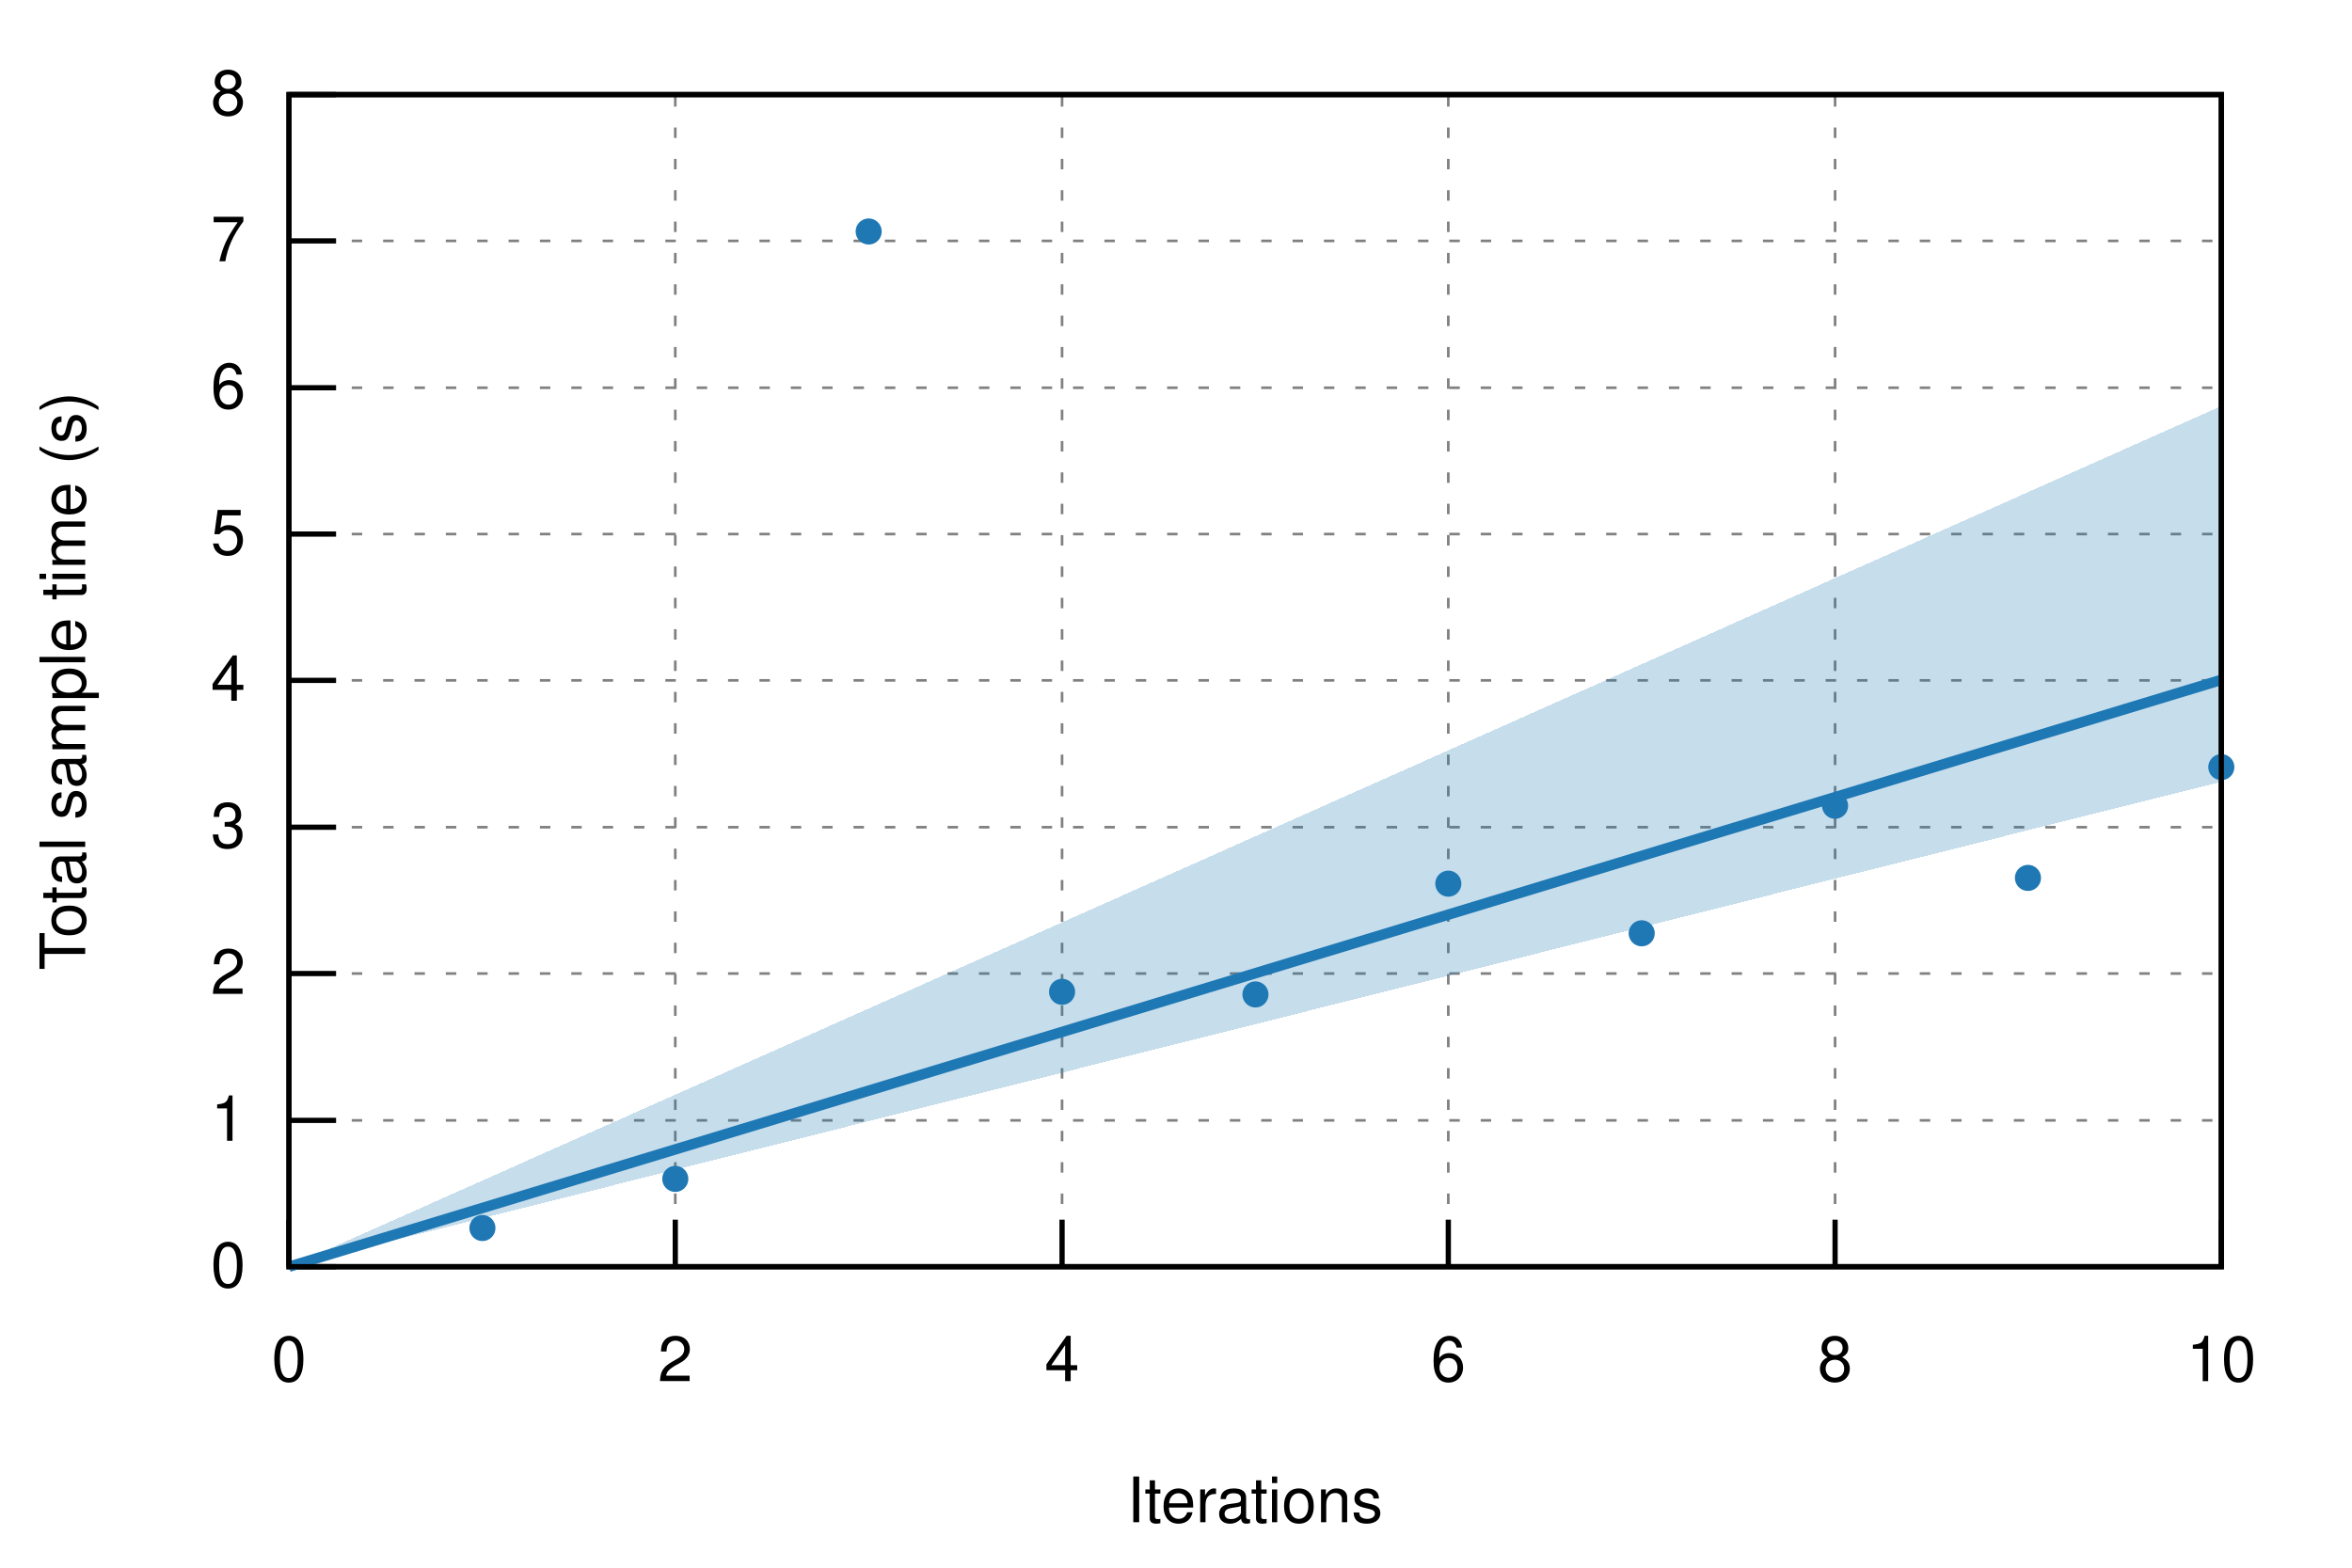
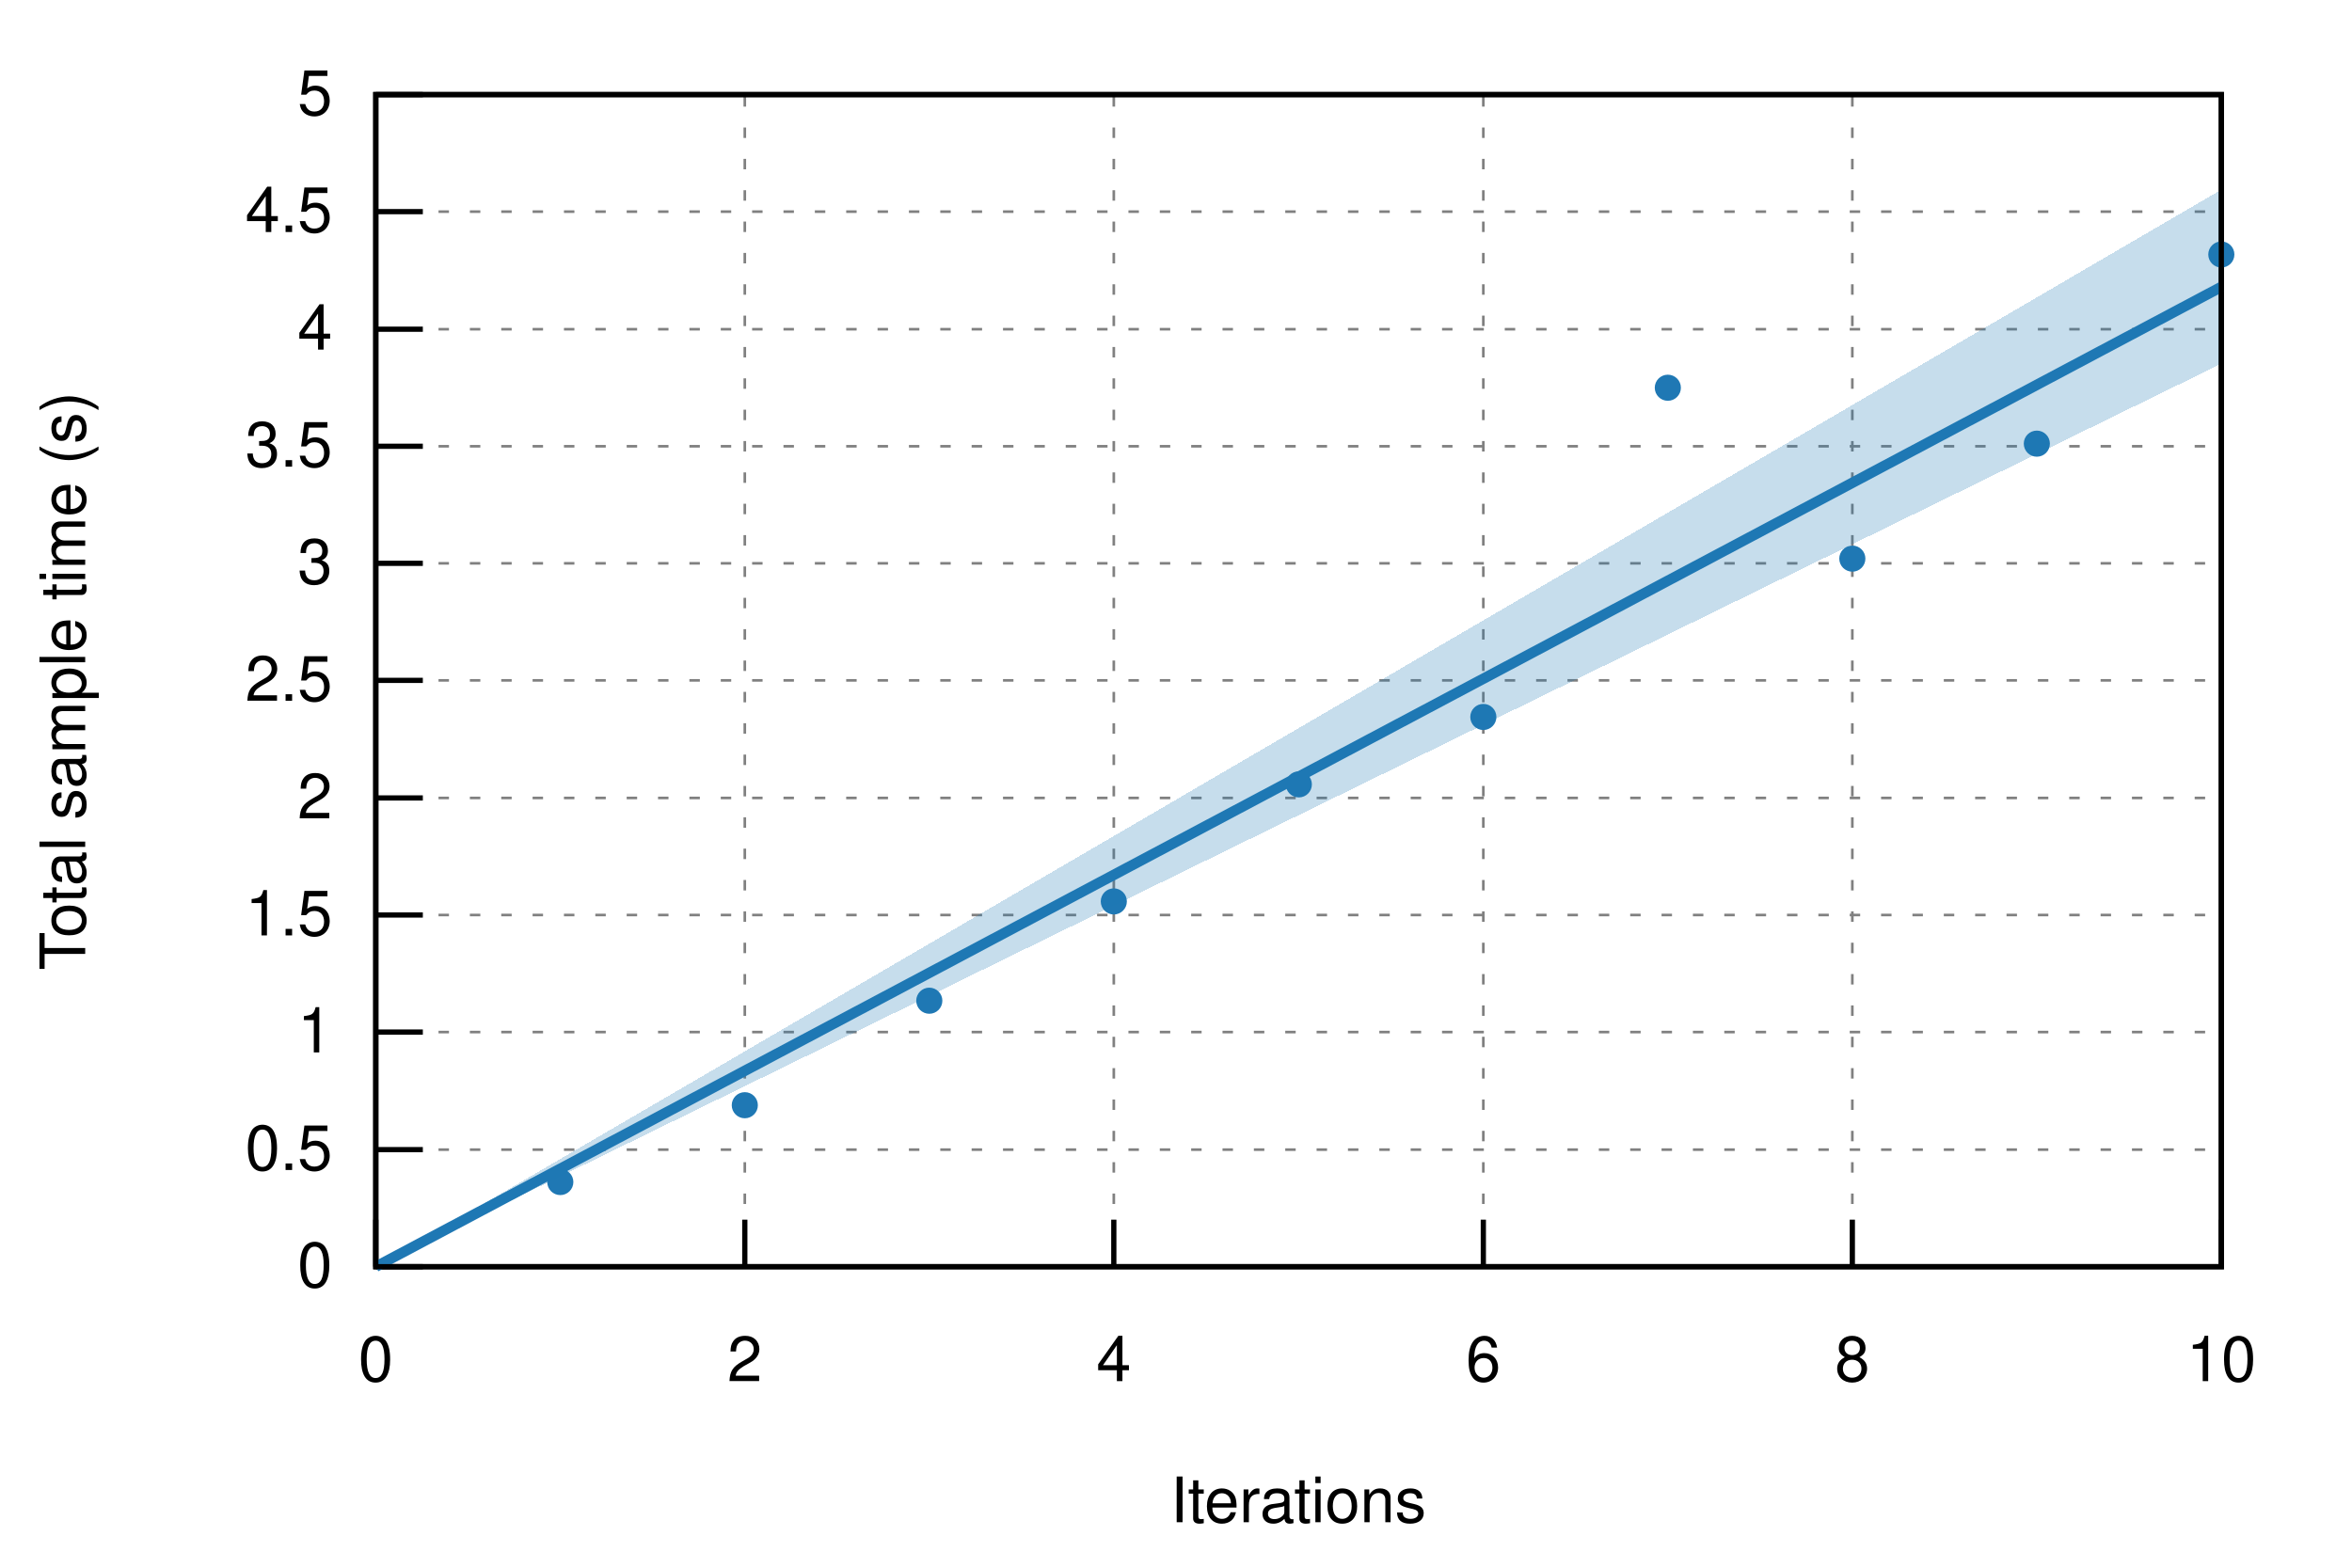
<svg xmlns="http://www.w3.org/2000/svg" xmlns:xlink="http://www.w3.org/1999/xlink" viewBox="0 0 450 300">
  <g id="gnuplot_canvas">
    <rect x="0" y="0" width="450" height="300" fill="none" />
    <defs>
      <circle id="gpDot" r="0.5" stroke-width="0.5" stroke="currentColor" />
      <path id="gpPt0" stroke-width="0.222" stroke="currentColor" d="M-1,0 h2 M0,-1 v2" />
      <path id="gpPt1" stroke-width="0.222" stroke="currentColor" d="M-1,-1 L1,1 M1,-1 L-1,1" />
      <path id="gpPt2" stroke-width="0.222" stroke="currentColor" d="M-1,0 L1,0 M0,-1 L0,1 M-1,-1 L1,1 M-1,1 L1,-1" />
      <rect id="gpPt3" stroke-width="0.222" stroke="currentColor" x="-1" y="-1" width="2" height="2" />
      <rect id="gpPt4" stroke-width="0.222" stroke="currentColor" fill="currentColor" x="-1" y="-1" width="2" height="2" />
      <circle id="gpPt5" stroke-width="0.222" stroke="currentColor" cx="0" cy="0" r="1" />
      <use xlink:href="#gpPt5" id="gpPt6" fill="currentColor" stroke="none" />
      <path id="gpPt7" stroke-width="0.222" stroke="currentColor" d="M0,-1.33 L-1.33,0.67 L1.33,0.67 z" />
      <use xlink:href="#gpPt7" id="gpPt8" fill="currentColor" stroke="none" />
      <use xlink:href="#gpPt7" id="gpPt9" stroke="currentColor" transform="rotate(180)" />
      <use xlink:href="#gpPt9" id="gpPt10" fill="currentColor" stroke="none" />
      <use xlink:href="#gpPt3" id="gpPt11" stroke="currentColor" transform="rotate(45)" />
      <use xlink:href="#gpPt11" id="gpPt12" fill="currentColor" stroke="none" />
      <path id="gpPt13" stroke-width="0.222" stroke="currentColor" d="M0,1.330 L1.265,0.411 L0.782,-1.067 L-0.782,-1.076 L-1.265,0.411 z" />
      <use xlink:href="#gpPt13" id="gpPt14" fill="currentColor" stroke="none" />
      <filter id="textbox" filterUnits="objectBoundingBox" x="0" y="0" height="1" width="1">
        <feFlood flood-color="white" flood-opacity="1" result="bgnd" />
        <feComposite in="SourceGraphic" in2="bgnd" operator="atop" />
      </filter>
      <filter id="greybox" filterUnits="objectBoundingBox" x="0" y="0" height="1" width="1">
        <feFlood flood-color="lightgrey" flood-opacity="1" result="grey" />
        <feComposite in="SourceGraphic" in2="grey" operator="atop" />
      </filter>
    </defs>
    <g fill="none" color="white" stroke="currentColor" stroke-width="1.00" stroke-linecap="butt" stroke-linejoin="miter">
</g>
    <g fill="none" color="black" stroke="currentColor" stroke-width="1.00" stroke-linecap="butt" stroke-linejoin="miter">
</g>
    <g fill="none" color="black" stroke="black" stroke-width="0.50" stroke-linecap="butt" stroke-linejoin="miter">
</g>
    <g fill="none" color="gray" stroke="currentColor" stroke-width="0.50" stroke-linecap="butt" stroke-linejoin="miter">
-       <path stroke="gray" stroke-dasharray="2,4" class="gridline" d="M55.3,242.4 L425.0,242.4  " />
-     </g>
-     <g fill="none" color="gray" stroke="gray" stroke-width="1.00" stroke-linecap="butt" stroke-linejoin="miter">
- </g>
-     <g fill="none" color="black" stroke="currentColor" stroke-width="1.00" stroke-linecap="butt" stroke-linejoin="miter">
-       <path stroke="black" d="M55.3,242.4 L64.3,242.4  " />
-       <g transform="translate(47.0,246.3)" stroke="none" fill="black" font-family="Helvetica" font-size="12.00" text-anchor="end">
+       <path stroke="gray" stroke-dasharray="2,4" class="gridline" d="M71.9,242.4 L425.0,242.4  " />
+     </g>
+     <g fill="none" color="gray" stroke="gray" stroke-width="1.00" stroke-linecap="butt" stroke-linejoin="miter">
+ </g>
+     <g fill="none" color="black" stroke="currentColor" stroke-width="1.00" stroke-linecap="butt" stroke-linejoin="miter">
+       <path stroke="black" d="M71.9,242.4 L80.9,242.4  " />
+       <g transform="translate(63.6,246.3)" stroke="none" fill="black" font-family="Helvetica" font-size="12.00" text-anchor="end">
        <text>
          <tspan font-family="Helvetica"> 0</tspan>
        </text>
      </g>
    </g>
    <g fill="none" color="black" stroke="currentColor" stroke-width="1.00" stroke-linecap="butt" stroke-linejoin="miter">
</g>
    <g fill="none" color="black" stroke="black" stroke-width="0.50" stroke-linecap="butt" stroke-linejoin="miter">
</g>
    <g fill="none" color="gray" stroke="currentColor" stroke-width="0.50" stroke-linecap="butt" stroke-linejoin="miter">
-       <path stroke="gray" stroke-dasharray="2,4" class="gridline" d="M55.3,214.4 L425.0,214.4  " />
-     </g>
-     <g fill="none" color="gray" stroke="gray" stroke-width="1.00" stroke-linecap="butt" stroke-linejoin="miter">
- </g>
-     <g fill="none" color="black" stroke="currentColor" stroke-width="1.00" stroke-linecap="butt" stroke-linejoin="miter">
-       <path stroke="black" d="M55.3,214.4 L64.3,214.4  " />
-       <g transform="translate(47.0,218.3)" stroke="none" fill="black" font-family="Helvetica" font-size="12.00" text-anchor="end">
+       <path stroke="gray" stroke-dasharray="2,4" class="gridline" d="M71.9,220.0 L425.0,220.0  " />
+     </g>
+     <g fill="none" color="gray" stroke="gray" stroke-width="1.00" stroke-linecap="butt" stroke-linejoin="miter">
+ </g>
+     <g fill="none" color="black" stroke="currentColor" stroke-width="1.00" stroke-linecap="butt" stroke-linejoin="miter">
+       <path stroke="black" d="M71.9,220.0 L80.9,220.0  " />
+       <g transform="translate(63.6,223.9)" stroke="none" fill="black" font-family="Helvetica" font-size="12.00" text-anchor="end">
+         <text>
+           <tspan font-family="Helvetica"> 0.5</tspan>
+         </text>
+       </g>
+     </g>
+     <g fill="none" color="black" stroke="currentColor" stroke-width="1.00" stroke-linecap="butt" stroke-linejoin="miter">
+ </g>
+     <g fill="none" color="black" stroke="black" stroke-width="0.50" stroke-linecap="butt" stroke-linejoin="miter">
+ </g>
+     <g fill="none" color="gray" stroke="currentColor" stroke-width="0.50" stroke-linecap="butt" stroke-linejoin="miter">
+       <path stroke="gray" stroke-dasharray="2,4" class="gridline" d="M71.9,197.5 L425.0,197.5  " />
+     </g>
+     <g fill="none" color="gray" stroke="gray" stroke-width="1.00" stroke-linecap="butt" stroke-linejoin="miter">
+ </g>
+     <g fill="none" color="black" stroke="currentColor" stroke-width="1.00" stroke-linecap="butt" stroke-linejoin="miter">
+       <path stroke="black" d="M71.9,197.5 L80.9,197.5  " />
+       <g transform="translate(63.6,201.4)" stroke="none" fill="black" font-family="Helvetica" font-size="12.00" text-anchor="end">
        <text>
          <tspan font-family="Helvetica"> 1</tspan>
        </text>
      </g>
    </g>
    <g fill="none" color="black" stroke="currentColor" stroke-width="1.00" stroke-linecap="butt" stroke-linejoin="miter">
</g>
    <g fill="none" color="black" stroke="black" stroke-width="0.50" stroke-linecap="butt" stroke-linejoin="miter">
</g>
    <g fill="none" color="gray" stroke="currentColor" stroke-width="0.50" stroke-linecap="butt" stroke-linejoin="miter">
-       <path stroke="gray" stroke-dasharray="2,4" class="gridline" d="M55.3,186.3 L425.0,186.3  " />
-     </g>
-     <g fill="none" color="gray" stroke="gray" stroke-width="1.00" stroke-linecap="butt" stroke-linejoin="miter">
- </g>
-     <g fill="none" color="black" stroke="currentColor" stroke-width="1.00" stroke-linecap="butt" stroke-linejoin="miter">
-       <path stroke="black" d="M55.3,186.3 L64.3,186.3  " />
-       <g transform="translate(47.0,190.2)" stroke="none" fill="black" font-family="Helvetica" font-size="12.00" text-anchor="end">
+       <path stroke="gray" stroke-dasharray="2,4" class="gridline" d="M71.9,175.1 L425.0,175.1  " />
+     </g>
+     <g fill="none" color="gray" stroke="gray" stroke-width="1.00" stroke-linecap="butt" stroke-linejoin="miter">
+ </g>
+     <g fill="none" color="black" stroke="currentColor" stroke-width="1.00" stroke-linecap="butt" stroke-linejoin="miter">
+       <path stroke="black" d="M71.9,175.1 L80.9,175.1  " />
+       <g transform="translate(63.6,179.0)" stroke="none" fill="black" font-family="Helvetica" font-size="12.00" text-anchor="end">
+         <text>
+           <tspan font-family="Helvetica"> 1.5</tspan>
+         </text>
+       </g>
+     </g>
+     <g fill="none" color="black" stroke="currentColor" stroke-width="1.00" stroke-linecap="butt" stroke-linejoin="miter">
+ </g>
+     <g fill="none" color="black" stroke="black" stroke-width="0.50" stroke-linecap="butt" stroke-linejoin="miter">
+ </g>
+     <g fill="none" color="gray" stroke="currentColor" stroke-width="0.50" stroke-linecap="butt" stroke-linejoin="miter">
+       <path stroke="gray" stroke-dasharray="2,4" class="gridline" d="M71.9,152.7 L425.0,152.7  " />
+     </g>
+     <g fill="none" color="gray" stroke="gray" stroke-width="1.00" stroke-linecap="butt" stroke-linejoin="miter">
+ </g>
+     <g fill="none" color="black" stroke="currentColor" stroke-width="1.00" stroke-linecap="butt" stroke-linejoin="miter">
+       <path stroke="black" d="M71.9,152.7 L80.9,152.7  " />
+       <g transform="translate(63.6,156.6)" stroke="none" fill="black" font-family="Helvetica" font-size="12.00" text-anchor="end">
        <text>
          <tspan font-family="Helvetica"> 2</tspan>
        </text>
      </g>
    </g>
    <g fill="none" color="black" stroke="currentColor" stroke-width="1.00" stroke-linecap="butt" stroke-linejoin="miter">
</g>
    <g fill="none" color="black" stroke="black" stroke-width="0.50" stroke-linecap="butt" stroke-linejoin="miter">
</g>
    <g fill="none" color="gray" stroke="currentColor" stroke-width="0.50" stroke-linecap="butt" stroke-linejoin="miter">
-       <path stroke="gray" stroke-dasharray="2,4" class="gridline" d="M55.3,158.3 L425.0,158.3  " />
-     </g>
-     <g fill="none" color="gray" stroke="gray" stroke-width="1.00" stroke-linecap="butt" stroke-linejoin="miter">
- </g>
-     <g fill="none" color="black" stroke="currentColor" stroke-width="1.00" stroke-linecap="butt" stroke-linejoin="miter">
-       <path stroke="black" d="M55.3,158.3 L64.3,158.3  " />
-       <g transform="translate(47.0,162.2)" stroke="none" fill="black" font-family="Helvetica" font-size="12.00" text-anchor="end">
+       <path stroke="gray" stroke-dasharray="2,4" class="gridline" d="M71.9,130.2 L425.0,130.2  " />
+     </g>
+     <g fill="none" color="gray" stroke="gray" stroke-width="1.00" stroke-linecap="butt" stroke-linejoin="miter">
+ </g>
+     <g fill="none" color="black" stroke="currentColor" stroke-width="1.00" stroke-linecap="butt" stroke-linejoin="miter">
+       <path stroke="black" d="M71.9,130.2 L80.9,130.2  " />
+       <g transform="translate(63.6,134.1)" stroke="none" fill="black" font-family="Helvetica" font-size="12.00" text-anchor="end">
+         <text>
+           <tspan font-family="Helvetica"> 2.5</tspan>
+         </text>
+       </g>
+     </g>
+     <g fill="none" color="black" stroke="currentColor" stroke-width="1.00" stroke-linecap="butt" stroke-linejoin="miter">
+ </g>
+     <g fill="none" color="black" stroke="black" stroke-width="0.50" stroke-linecap="butt" stroke-linejoin="miter">
+ </g>
+     <g fill="none" color="gray" stroke="currentColor" stroke-width="0.50" stroke-linecap="butt" stroke-linejoin="miter">
+       <path stroke="gray" stroke-dasharray="2,4" class="gridline" d="M71.9,107.8 L425.0,107.8  " />
+     </g>
+     <g fill="none" color="gray" stroke="gray" stroke-width="1.00" stroke-linecap="butt" stroke-linejoin="miter">
+ </g>
+     <g fill="none" color="black" stroke="currentColor" stroke-width="1.00" stroke-linecap="butt" stroke-linejoin="miter">
+       <path stroke="black" d="M71.9,107.8 L80.9,107.8  " />
+       <g transform="translate(63.6,111.7)" stroke="none" fill="black" font-family="Helvetica" font-size="12.00" text-anchor="end">
        <text>
          <tspan font-family="Helvetica"> 3</tspan>
        </text>
      </g>
    </g>
    <g fill="none" color="black" stroke="currentColor" stroke-width="1.00" stroke-linecap="butt" stroke-linejoin="miter">
</g>
    <g fill="none" color="black" stroke="black" stroke-width="0.50" stroke-linecap="butt" stroke-linejoin="miter">
</g>
    <g fill="none" color="gray" stroke="currentColor" stroke-width="0.50" stroke-linecap="butt" stroke-linejoin="miter">
-       <path stroke="gray" stroke-dasharray="2,4" class="gridline" d="M55.3,130.2 L425.0,130.2  " />
-     </g>
-     <g fill="none" color="gray" stroke="gray" stroke-width="1.00" stroke-linecap="butt" stroke-linejoin="miter">
- </g>
-     <g fill="none" color="black" stroke="currentColor" stroke-width="1.00" stroke-linecap="butt" stroke-linejoin="miter">
-       <path stroke="black" d="M55.3,130.2 L64.3,130.2  " />
-       <g transform="translate(47.0,134.1)" stroke="none" fill="black" font-family="Helvetica" font-size="12.00" text-anchor="end">
+       <path stroke="gray" stroke-dasharray="2,4" class="gridline" d="M71.9,85.4 L425.0,85.4  " />
+     </g>
+     <g fill="none" color="gray" stroke="gray" stroke-width="1.00" stroke-linecap="butt" stroke-linejoin="miter">
+ </g>
+     <g fill="none" color="black" stroke="currentColor" stroke-width="1.00" stroke-linecap="butt" stroke-linejoin="miter">
+       <path stroke="black" d="M71.9,85.4 L80.9,85.4  " />
+       <g transform="translate(63.6,89.3)" stroke="none" fill="black" font-family="Helvetica" font-size="12.00" text-anchor="end">
+         <text>
+           <tspan font-family="Helvetica"> 3.5</tspan>
+         </text>
+       </g>
+     </g>
+     <g fill="none" color="black" stroke="currentColor" stroke-width="1.00" stroke-linecap="butt" stroke-linejoin="miter">
+ </g>
+     <g fill="none" color="black" stroke="black" stroke-width="0.50" stroke-linecap="butt" stroke-linejoin="miter">
+ </g>
+     <g fill="none" color="gray" stroke="currentColor" stroke-width="0.50" stroke-linecap="butt" stroke-linejoin="miter">
+       <path stroke="gray" stroke-dasharray="2,4" class="gridline" d="M71.9,63.0 L425.0,63.0  " />
+     </g>
+     <g fill="none" color="gray" stroke="gray" stroke-width="1.00" stroke-linecap="butt" stroke-linejoin="miter">
+ </g>
+     <g fill="none" color="black" stroke="currentColor" stroke-width="1.00" stroke-linecap="butt" stroke-linejoin="miter">
+       <path stroke="black" d="M71.9,63.0 L80.9,63.0  " />
+       <g transform="translate(63.6,66.9)" stroke="none" fill="black" font-family="Helvetica" font-size="12.00" text-anchor="end">
        <text>
          <tspan font-family="Helvetica"> 4</tspan>
        </text>
      </g>
    </g>
    <g fill="none" color="black" stroke="currentColor" stroke-width="1.00" stroke-linecap="butt" stroke-linejoin="miter">
</g>
    <g fill="none" color="black" stroke="black" stroke-width="0.50" stroke-linecap="butt" stroke-linejoin="miter">
</g>
    <g fill="none" color="gray" stroke="currentColor" stroke-width="0.50" stroke-linecap="butt" stroke-linejoin="miter">
-       <path stroke="gray" stroke-dasharray="2,4" class="gridline" d="M55.3,102.2 L425.0,102.2  " />
-     </g>
-     <g fill="none" color="gray" stroke="gray" stroke-width="1.00" stroke-linecap="butt" stroke-linejoin="miter">
- </g>
-     <g fill="none" color="black" stroke="currentColor" stroke-width="1.00" stroke-linecap="butt" stroke-linejoin="miter">
-       <path stroke="black" d="M55.3,102.2 L64.3,102.2  " />
-       <g transform="translate(47.0,106.1)" stroke="none" fill="black" font-family="Helvetica" font-size="12.00" text-anchor="end">
+       <path stroke="gray" stroke-dasharray="2,4" class="gridline" d="M71.9,40.5 L425.0,40.5  " />
+     </g>
+     <g fill="none" color="gray" stroke="gray" stroke-width="1.00" stroke-linecap="butt" stroke-linejoin="miter">
+ </g>
+     <g fill="none" color="black" stroke="currentColor" stroke-width="1.00" stroke-linecap="butt" stroke-linejoin="miter">
+       <path stroke="black" d="M71.9,40.5 L80.9,40.5  " />
+       <g transform="translate(63.6,44.4)" stroke="none" fill="black" font-family="Helvetica" font-size="12.00" text-anchor="end">
+         <text>
+           <tspan font-family="Helvetica"> 4.5</tspan>
+         </text>
+       </g>
+     </g>
+     <g fill="none" color="black" stroke="currentColor" stroke-width="1.00" stroke-linecap="butt" stroke-linejoin="miter">
+ </g>
+     <g fill="none" color="black" stroke="black" stroke-width="0.50" stroke-linecap="butt" stroke-linejoin="miter">
+ </g>
+     <g fill="none" color="gray" stroke="currentColor" stroke-width="0.50" stroke-linecap="butt" stroke-linejoin="miter">
+       <path stroke="gray" stroke-dasharray="2,4" class="gridline" d="M71.9,18.1 L425.0,18.1  " />
+     </g>
+     <g fill="none" color="gray" stroke="gray" stroke-width="1.00" stroke-linecap="butt" stroke-linejoin="miter">
+ </g>
+     <g fill="none" color="black" stroke="currentColor" stroke-width="1.00" stroke-linecap="butt" stroke-linejoin="miter">
+       <path stroke="black" d="M71.9,18.1 L80.9,18.1  " />
+       <g transform="translate(63.6,22.0)" stroke="none" fill="black" font-family="Helvetica" font-size="12.00" text-anchor="end">
        <text>
          <tspan font-family="Helvetica"> 5</tspan>
        </text>
      </g>
    </g>
    <g fill="none" color="black" stroke="currentColor" stroke-width="1.00" stroke-linecap="butt" stroke-linejoin="miter">
</g>
    <g fill="none" color="black" stroke="black" stroke-width="0.50" stroke-linecap="butt" stroke-linejoin="miter">
</g>
    <g fill="none" color="gray" stroke="currentColor" stroke-width="0.50" stroke-linecap="butt" stroke-linejoin="miter">
-       <path stroke="gray" stroke-dasharray="2,4" class="gridline" d="M55.3,74.2 L425.0,74.2  " />
-     </g>
-     <g fill="none" color="gray" stroke="gray" stroke-width="1.00" stroke-linecap="butt" stroke-linejoin="miter">
- </g>
-     <g fill="none" color="black" stroke="currentColor" stroke-width="1.00" stroke-linecap="butt" stroke-linejoin="miter">
-       <path stroke="black" d="M55.3,74.2 L64.3,74.2  " />
-       <g transform="translate(47.0,78.1)" stroke="none" fill="black" font-family="Helvetica" font-size="12.00" text-anchor="end">
+       <path stroke="gray" stroke-dasharray="2,4" class="gridline" d="M71.9,242.4 L71.9,18.1  " />
+     </g>
+     <g fill="none" color="gray" stroke="gray" stroke-width="1.00" stroke-linecap="butt" stroke-linejoin="miter">
+ </g>
+     <g fill="none" color="black" stroke="currentColor" stroke-width="1.00" stroke-linecap="butt" stroke-linejoin="miter">
+       <path stroke="black" d="M71.9,242.4 L71.9,233.4  " />
+       <g transform="translate(71.9,264.3)" stroke="none" fill="black" font-family="Helvetica" font-size="12.00" text-anchor="middle">
+         <text>
+           <tspan font-family="Helvetica"> 0</tspan>
+         </text>
+       </g>
+     </g>
+     <g fill="none" color="black" stroke="currentColor" stroke-width="1.00" stroke-linecap="butt" stroke-linejoin="miter">
+ </g>
+     <g fill="none" color="black" stroke="black" stroke-width="0.50" stroke-linecap="butt" stroke-linejoin="miter">
+ </g>
+     <g fill="none" color="gray" stroke="currentColor" stroke-width="0.50" stroke-linecap="butt" stroke-linejoin="miter">
+       <path stroke="gray" stroke-dasharray="2,4" class="gridline" d="M142.5,242.4 L142.5,18.1  " />
+     </g>
+     <g fill="none" color="gray" stroke="gray" stroke-width="1.00" stroke-linecap="butt" stroke-linejoin="miter">
+ </g>
+     <g fill="none" color="black" stroke="currentColor" stroke-width="1.00" stroke-linecap="butt" stroke-linejoin="miter">
+       <path stroke="black" d="M142.5,242.4 L142.5,233.4  " />
+       <g transform="translate(142.5,264.3)" stroke="none" fill="black" font-family="Helvetica" font-size="12.00" text-anchor="middle">
+         <text>
+           <tspan font-family="Helvetica"> 2</tspan>
+         </text>
+       </g>
+     </g>
+     <g fill="none" color="black" stroke="currentColor" stroke-width="1.00" stroke-linecap="butt" stroke-linejoin="miter">
+ </g>
+     <g fill="none" color="black" stroke="black" stroke-width="0.50" stroke-linecap="butt" stroke-linejoin="miter">
+ </g>
+     <g fill="none" color="gray" stroke="currentColor" stroke-width="0.50" stroke-linecap="butt" stroke-linejoin="miter">
+       <path stroke="gray" stroke-dasharray="2,4" class="gridline" d="M213.1,242.4 L213.1,18.1  " />
+     </g>
+     <g fill="none" color="gray" stroke="gray" stroke-width="1.00" stroke-linecap="butt" stroke-linejoin="miter">
+ </g>
+     <g fill="none" color="black" stroke="currentColor" stroke-width="1.00" stroke-linecap="butt" stroke-linejoin="miter">
+       <path stroke="black" d="M213.1,242.4 L213.1,233.4  " />
+       <g transform="translate(213.1,264.3)" stroke="none" fill="black" font-family="Helvetica" font-size="12.00" text-anchor="middle">
+         <text>
+           <tspan font-family="Helvetica"> 4</tspan>
+         </text>
+       </g>
+     </g>
+     <g fill="none" color="black" stroke="currentColor" stroke-width="1.00" stroke-linecap="butt" stroke-linejoin="miter">
+ </g>
+     <g fill="none" color="black" stroke="black" stroke-width="0.50" stroke-linecap="butt" stroke-linejoin="miter">
+ </g>
+     <g fill="none" color="gray" stroke="currentColor" stroke-width="0.50" stroke-linecap="butt" stroke-linejoin="miter">
+       <path stroke="gray" stroke-dasharray="2,4" class="gridline" d="M283.8,242.4 L283.8,18.1  " />
+     </g>
+     <g fill="none" color="gray" stroke="gray" stroke-width="1.00" stroke-linecap="butt" stroke-linejoin="miter">
+ </g>
+     <g fill="none" color="black" stroke="currentColor" stroke-width="1.00" stroke-linecap="butt" stroke-linejoin="miter">
+       <path stroke="black" d="M283.8,242.4 L283.8,233.4  " />
+       <g transform="translate(283.8,264.3)" stroke="none" fill="black" font-family="Helvetica" font-size="12.00" text-anchor="middle">
        <text>
          <tspan font-family="Helvetica"> 6</tspan>
        </text>
      </g>
    </g>
    <g fill="none" color="black" stroke="currentColor" stroke-width="1.00" stroke-linecap="butt" stroke-linejoin="miter">
</g>
    <g fill="none" color="black" stroke="black" stroke-width="0.50" stroke-linecap="butt" stroke-linejoin="miter">
</g>
    <g fill="none" color="gray" stroke="currentColor" stroke-width="0.50" stroke-linecap="butt" stroke-linejoin="miter">
-       <path stroke="gray" stroke-dasharray="2,4" class="gridline" d="M55.3,46.1 L425.0,46.1  " />
-     </g>
-     <g fill="none" color="gray" stroke="gray" stroke-width="1.00" stroke-linecap="butt" stroke-linejoin="miter">
- </g>
-     <g fill="none" color="black" stroke="currentColor" stroke-width="1.00" stroke-linecap="butt" stroke-linejoin="miter">
-       <path stroke="black" d="M55.3,46.1 L64.3,46.1  " />
-       <g transform="translate(47.0,50.0)" stroke="none" fill="black" font-family="Helvetica" font-size="12.00" text-anchor="end">
-         <text>
-           <tspan font-family="Helvetica"> 7</tspan>
-         </text>
-       </g>
-     </g>
-     <g fill="none" color="black" stroke="currentColor" stroke-width="1.00" stroke-linecap="butt" stroke-linejoin="miter">
- </g>
-     <g fill="none" color="black" stroke="black" stroke-width="0.50" stroke-linecap="butt" stroke-linejoin="miter">
- </g>
-     <g fill="none" color="gray" stroke="currentColor" stroke-width="0.50" stroke-linecap="butt" stroke-linejoin="miter">
-       <path stroke="gray" stroke-dasharray="2,4" class="gridline" d="M55.3,18.1 L425.0,18.1  " />
-     </g>
-     <g fill="none" color="gray" stroke="gray" stroke-width="1.00" stroke-linecap="butt" stroke-linejoin="miter">
- </g>
-     <g fill="none" color="black" stroke="currentColor" stroke-width="1.00" stroke-linecap="butt" stroke-linejoin="miter">
-       <path stroke="black" d="M55.3,18.1 L64.3,18.1  " />
-       <g transform="translate(47.0,22.0)" stroke="none" fill="black" font-family="Helvetica" font-size="12.00" text-anchor="end">
-         <text>
-           <tspan font-family="Helvetica"> 8</tspan>
-         </text>
-       </g>
-     </g>
-     <g fill="none" color="black" stroke="currentColor" stroke-width="1.00" stroke-linecap="butt" stroke-linejoin="miter">
- </g>
-     <g fill="none" color="black" stroke="black" stroke-width="0.50" stroke-linecap="butt" stroke-linejoin="miter">
- </g>
-     <g fill="none" color="gray" stroke="currentColor" stroke-width="0.50" stroke-linecap="butt" stroke-linejoin="miter">
-       <path stroke="gray" stroke-dasharray="2,4" class="gridline" d="M55.3,242.4 L55.3,18.1  " />
-     </g>
-     <g fill="none" color="gray" stroke="gray" stroke-width="1.00" stroke-linecap="butt" stroke-linejoin="miter">
- </g>
-     <g fill="none" color="black" stroke="currentColor" stroke-width="1.00" stroke-linecap="butt" stroke-linejoin="miter">
-       <path stroke="black" d="M55.3,242.4 L55.3,233.4  " />
-       <g transform="translate(55.3,264.3)" stroke="none" fill="black" font-family="Helvetica" font-size="12.00" text-anchor="middle">
-         <text>
-           <tspan font-family="Helvetica"> 0</tspan>
-         </text>
-       </g>
-     </g>
-     <g fill="none" color="black" stroke="currentColor" stroke-width="1.00" stroke-linecap="butt" stroke-linejoin="miter">
- </g>
-     <g fill="none" color="black" stroke="black" stroke-width="0.50" stroke-linecap="butt" stroke-linejoin="miter">
- </g>
-     <g fill="none" color="gray" stroke="currentColor" stroke-width="0.50" stroke-linecap="butt" stroke-linejoin="miter">
-       <path stroke="gray" stroke-dasharray="2,4" class="gridline" d="M129.2,242.4 L129.2,18.1  " />
-     </g>
-     <g fill="none" color="gray" stroke="gray" stroke-width="1.00" stroke-linecap="butt" stroke-linejoin="miter">
- </g>
-     <g fill="none" color="black" stroke="currentColor" stroke-width="1.00" stroke-linecap="butt" stroke-linejoin="miter">
-       <path stroke="black" d="M129.2,242.4 L129.2,233.4  " />
-       <g transform="translate(129.2,264.3)" stroke="none" fill="black" font-family="Helvetica" font-size="12.00" text-anchor="middle">
-         <text>
-           <tspan font-family="Helvetica"> 2</tspan>
-         </text>
-       </g>
-     </g>
-     <g fill="none" color="black" stroke="currentColor" stroke-width="1.00" stroke-linecap="butt" stroke-linejoin="miter">
- </g>
-     <g fill="none" color="black" stroke="black" stroke-width="0.50" stroke-linecap="butt" stroke-linejoin="miter">
- </g>
-     <g fill="none" color="gray" stroke="currentColor" stroke-width="0.50" stroke-linecap="butt" stroke-linejoin="miter">
-       <path stroke="gray" stroke-dasharray="2,4" class="gridline" d="M203.2,242.4 L203.2,18.1  " />
-     </g>
-     <g fill="none" color="gray" stroke="gray" stroke-width="1.00" stroke-linecap="butt" stroke-linejoin="miter">
- </g>
-     <g fill="none" color="black" stroke="currentColor" stroke-width="1.00" stroke-linecap="butt" stroke-linejoin="miter">
-       <path stroke="black" d="M203.2,242.4 L203.2,233.4  " />
-       <g transform="translate(203.2,264.3)" stroke="none" fill="black" font-family="Helvetica" font-size="12.00" text-anchor="middle">
-         <text>
-           <tspan font-family="Helvetica"> 4</tspan>
-         </text>
-       </g>
-     </g>
-     <g fill="none" color="black" stroke="currentColor" stroke-width="1.00" stroke-linecap="butt" stroke-linejoin="miter">
- </g>
-     <g fill="none" color="black" stroke="black" stroke-width="0.50" stroke-linecap="butt" stroke-linejoin="miter">
- </g>
-     <g fill="none" color="gray" stroke="currentColor" stroke-width="0.50" stroke-linecap="butt" stroke-linejoin="miter">
-       <path stroke="gray" stroke-dasharray="2,4" class="gridline" d="M277.1,242.4 L277.1,18.1  " />
-     </g>
-     <g fill="none" color="gray" stroke="gray" stroke-width="1.00" stroke-linecap="butt" stroke-linejoin="miter">
- </g>
-     <g fill="none" color="black" stroke="currentColor" stroke-width="1.00" stroke-linecap="butt" stroke-linejoin="miter">
-       <path stroke="black" d="M277.1,242.4 L277.1,233.4  " />
-       <g transform="translate(277.1,264.3)" stroke="none" fill="black" font-family="Helvetica" font-size="12.00" text-anchor="middle">
-         <text>
-           <tspan font-family="Helvetica"> 6</tspan>
-         </text>
-       </g>
-     </g>
-     <g fill="none" color="black" stroke="currentColor" stroke-width="1.00" stroke-linecap="butt" stroke-linejoin="miter">
- </g>
-     <g fill="none" color="black" stroke="black" stroke-width="0.50" stroke-linecap="butt" stroke-linejoin="miter">
- </g>
-     <g fill="none" color="gray" stroke="currentColor" stroke-width="0.50" stroke-linecap="butt" stroke-linejoin="miter">
-       <path stroke="gray" stroke-dasharray="2,4" class="gridline" d="M351.1,242.4 L351.1,18.1  " />
-     </g>
-     <g fill="none" color="gray" stroke="gray" stroke-width="1.00" stroke-linecap="butt" stroke-linejoin="miter">
- </g>
-     <g fill="none" color="black" stroke="currentColor" stroke-width="1.00" stroke-linecap="butt" stroke-linejoin="miter">
-       <path stroke="black" d="M351.1,242.4 L351.1,233.4  " />
-       <g transform="translate(351.1,264.3)" stroke="none" fill="black" font-family="Helvetica" font-size="12.00" text-anchor="middle">
+       <path stroke="gray" stroke-dasharray="2,4" class="gridline" d="M354.4,242.4 L354.4,18.1  " />
+     </g>
+     <g fill="none" color="gray" stroke="gray" stroke-width="1.00" stroke-linecap="butt" stroke-linejoin="miter">
+ </g>
+     <g fill="none" color="black" stroke="currentColor" stroke-width="1.00" stroke-linecap="butt" stroke-linejoin="miter">
+       <path stroke="black" d="M354.4,242.4 L354.4,233.4  " />
+       <g transform="translate(354.4,264.3)" stroke="none" fill="black" font-family="Helvetica" font-size="12.00" text-anchor="middle">
        <text>
          <tspan font-family="Helvetica"> 8</tspan>
        </text>
      </g>
    </g>
    <g fill="none" color="black" stroke="currentColor" stroke-width="1.00" stroke-linecap="butt" stroke-linejoin="miter">
</g>
    <g fill="none" color="black" stroke="black" stroke-width="0.50" stroke-linecap="butt" stroke-linejoin="miter">
</g>
    <g fill="none" color="gray" stroke="currentColor" stroke-width="0.50" stroke-linecap="butt" stroke-linejoin="miter">
      <path stroke="gray" stroke-dasharray="2,4" class="gridline" d="M425.0,242.4 L425.0,18.1  " />
    </g>
    <g fill="none" color="gray" stroke="gray" stroke-width="1.00" stroke-linecap="butt" stroke-linejoin="miter">
</g>
    <g fill="none" color="black" stroke="currentColor" stroke-width="1.00" stroke-linecap="butt" stroke-linejoin="miter">
      <path stroke="black" d="M425.0,242.4 L425.0,233.4  " />
      <g transform="translate(425.0,264.3)" stroke="none" fill="black" font-family="Helvetica" font-size="12.00" text-anchor="middle">
        <text>
          <tspan font-family="Helvetica"> 10</tspan>
        </text>
      </g>
    </g>
    <g fill="none" color="black" stroke="currentColor" stroke-width="1.00" stroke-linecap="butt" stroke-linejoin="miter">
</g>
    <g fill="none" color="black" stroke="currentColor" stroke-width="1.00" stroke-linecap="butt" stroke-linejoin="miter">
-       <path stroke="black" d="M55.3,18.1 L55.3,242.4 L425.0,242.4 L425.0,18.1 L55.3,18.1 Z  " />
+       <path stroke="black" d="M71.9,18.1 L71.9,242.4 L425.0,242.4 L425.0,18.1 L71.9,18.1 Z  " />
    </g>
    <g fill="none" color="black" stroke="currentColor" stroke-width="1.00" stroke-linecap="butt" stroke-linejoin="miter">
      <g transform="translate(16.3,130.3) rotate(270)" stroke="none" fill="black" font-family="Helvetica" font-size="12.00" text-anchor="middle">
        <text>
          <tspan font-family="Helvetica">Total sample time (s)</tspan>
        </text>
      </g>
    </g>
    <g fill="none" color="black" stroke="currentColor" stroke-width="1.00" stroke-linecap="butt" stroke-linejoin="miter">
-       <g transform="translate(240.1,291.3)" stroke="none" fill="black" font-family="Helvetica" font-size="12.00" text-anchor="middle">
+       <g transform="translate(248.4,291.3)" stroke="none" fill="black" font-family="Helvetica" font-size="12.00" text-anchor="middle">
        <text>
          <tspan font-family="Helvetica">Iterations</tspan>
        </text>
      </g>
    </g>
    <g fill="none" color="black" stroke="currentColor" stroke-width="1.00" stroke-linecap="butt" stroke-linejoin="miter">
</g>
    <g id="gnuplot_plot_1">
      <g fill="none" color="black" stroke="currentColor" stroke-width="1.00" stroke-linecap="butt" stroke-linejoin="miter">
-         <use xlink:href="#gpPt6" transform="translate(92.3,235.0) scale(2.25)" color="rgb( 31, 120, 180)" />
-         <use xlink:href="#gpPt6" transform="translate(129.2,225.6) scale(2.25)" color="rgb( 31, 120, 180)" />
-         <use xlink:href="#gpPt6" transform="translate(166.2,44.3) scale(2.25)" color="rgb( 31, 120, 180)" />
-         <use xlink:href="#gpPt6" transform="translate(203.2,189.8) scale(2.25)" color="rgb( 31, 120, 180)" />
-         <use xlink:href="#gpPt6" transform="translate(240.2,190.3) scale(2.25)" color="rgb( 31, 120, 180)" />
-         <use xlink:href="#gpPt6" transform="translate(277.1,169.1) scale(2.25)" color="rgb( 31, 120, 180)" />
-         <use xlink:href="#gpPt6" transform="translate(314.1,178.6) scale(2.25)" color="rgb( 31, 120, 180)" />
-         <use xlink:href="#gpPt6" transform="translate(351.1,154.2) scale(2.25)" color="rgb( 31, 120, 180)" />
-         <use xlink:href="#gpPt6" transform="translate(388.0,168.0) scale(2.25)" color="rgb( 31, 120, 180)" />
-         <use xlink:href="#gpPt6" transform="translate(425.0,146.8) scale(2.25)" color="rgb( 31, 120, 180)" />
+         <use xlink:href="#gpPt6" transform="translate(107.2,226.2) scale(2.25)" color="rgb( 31, 120, 180)" />
+         <use xlink:href="#gpPt6" transform="translate(142.5,211.5) scale(2.25)" color="rgb( 31, 120, 180)" />
+         <use xlink:href="#gpPt6" transform="translate(177.8,191.5) scale(2.25)" color="rgb( 31, 120, 180)" />
+         <use xlink:href="#gpPt6" transform="translate(213.1,172.5) scale(2.25)" color="rgb( 31, 120, 180)" />
+         <use xlink:href="#gpPt6" transform="translate(248.5,150.1) scale(2.25)" color="rgb( 31, 120, 180)" />
+         <use xlink:href="#gpPt6" transform="translate(283.8,137.2) scale(2.25)" color="rgb( 31, 120, 180)" />
+         <use xlink:href="#gpPt6" transform="translate(319.1,74.2) scale(2.25)" color="rgb( 31, 120, 180)" />
+         <use xlink:href="#gpPt6" transform="translate(354.4,106.9) scale(2.25)" color="rgb( 31, 120, 180)" />
+         <use xlink:href="#gpPt6" transform="translate(389.7,84.9) scale(2.25)" color="rgb( 31, 120, 180)" />
+         <use xlink:href="#gpPt6" transform="translate(425.0,48.7) scale(2.25)" color="rgb( 31, 120, 180)" />
      </g>
    </g>
    <g id="gnuplot_plot_2">
      <g fill="none" color="white" stroke="rgb( 31, 120, 180)" stroke-width="2.00" stroke-linecap="butt" stroke-linejoin="miter">
</g>
      <g fill="none" color="black" stroke="currentColor" stroke-width="2.00" stroke-linecap="butt" stroke-linejoin="miter">
-         <path stroke="rgb( 31, 120, 180)" d="M55.3,242.4 L425.0,130.1  " />
+         <path stroke="rgb( 31, 120, 180)" d="M71.9,242.4 L425.0,54.9  " />
      </g>
    </g>
    <g id="gnuplot_plot_3">
      <g fill="none" color="white" stroke="rgb( 31, 120, 180)" stroke-width="1.00" stroke-linecap="butt" stroke-linejoin="miter">
</g>
      <g fill="none" color="black" stroke="currentColor" stroke-width="1.00" stroke-linecap="butt" stroke-linejoin="miter">
        <g stroke="none" shape-rendering="crispEdges">
-           <polygon fill="rgb( 31, 120, 180)" fill-opacity="0.25" points="55.3,242.4 55.3,242.4 55.3,242.4 " />
-           <polygon fill="rgb( 31, 120, 180)" fill-opacity="0.25" points="55.3,242.4 425.0,149.6 425.0,77.7 " />
+           <polygon fill="rgb( 31, 120, 180)" fill-opacity="0.25" points="71.9,242.4 71.9,242.4 71.9,242.4 " />
+           <polygon fill="rgb( 31, 120, 180)" fill-opacity="0.25" points="71.9,242.4 425.0,69.6 425.0,36.3 " />
        </g>
      </g>
    </g>
    <g fill="none" color="white" stroke="rgb( 31, 120, 180)" stroke-width="2.00" stroke-linecap="butt" stroke-linejoin="miter">
</g>
    <g fill="none" color="black" stroke="currentColor" stroke-width="2.00" stroke-linecap="butt" stroke-linejoin="miter">
</g>
    <g fill="none" color="black" stroke="black" stroke-width="1.00" stroke-linecap="butt" stroke-linejoin="miter">
</g>
    <g fill="none" color="black" stroke="currentColor" stroke-width="1.00" stroke-linecap="butt" stroke-linejoin="miter">
-       <path stroke="black" d="M55.3,18.1 L55.3,242.4 L425.0,242.4 L425.0,18.1 L55.3,18.1 Z  " />
+       <path stroke="black" d="M71.9,18.1 L71.9,242.4 L425.0,242.4 L425.0,18.1 L71.9,18.1 Z  " />
    </g>
    <g fill="none" color="black" stroke="currentColor" stroke-width="1.00" stroke-linecap="butt" stroke-linejoin="miter">
</g>
  </g>
</svg>
